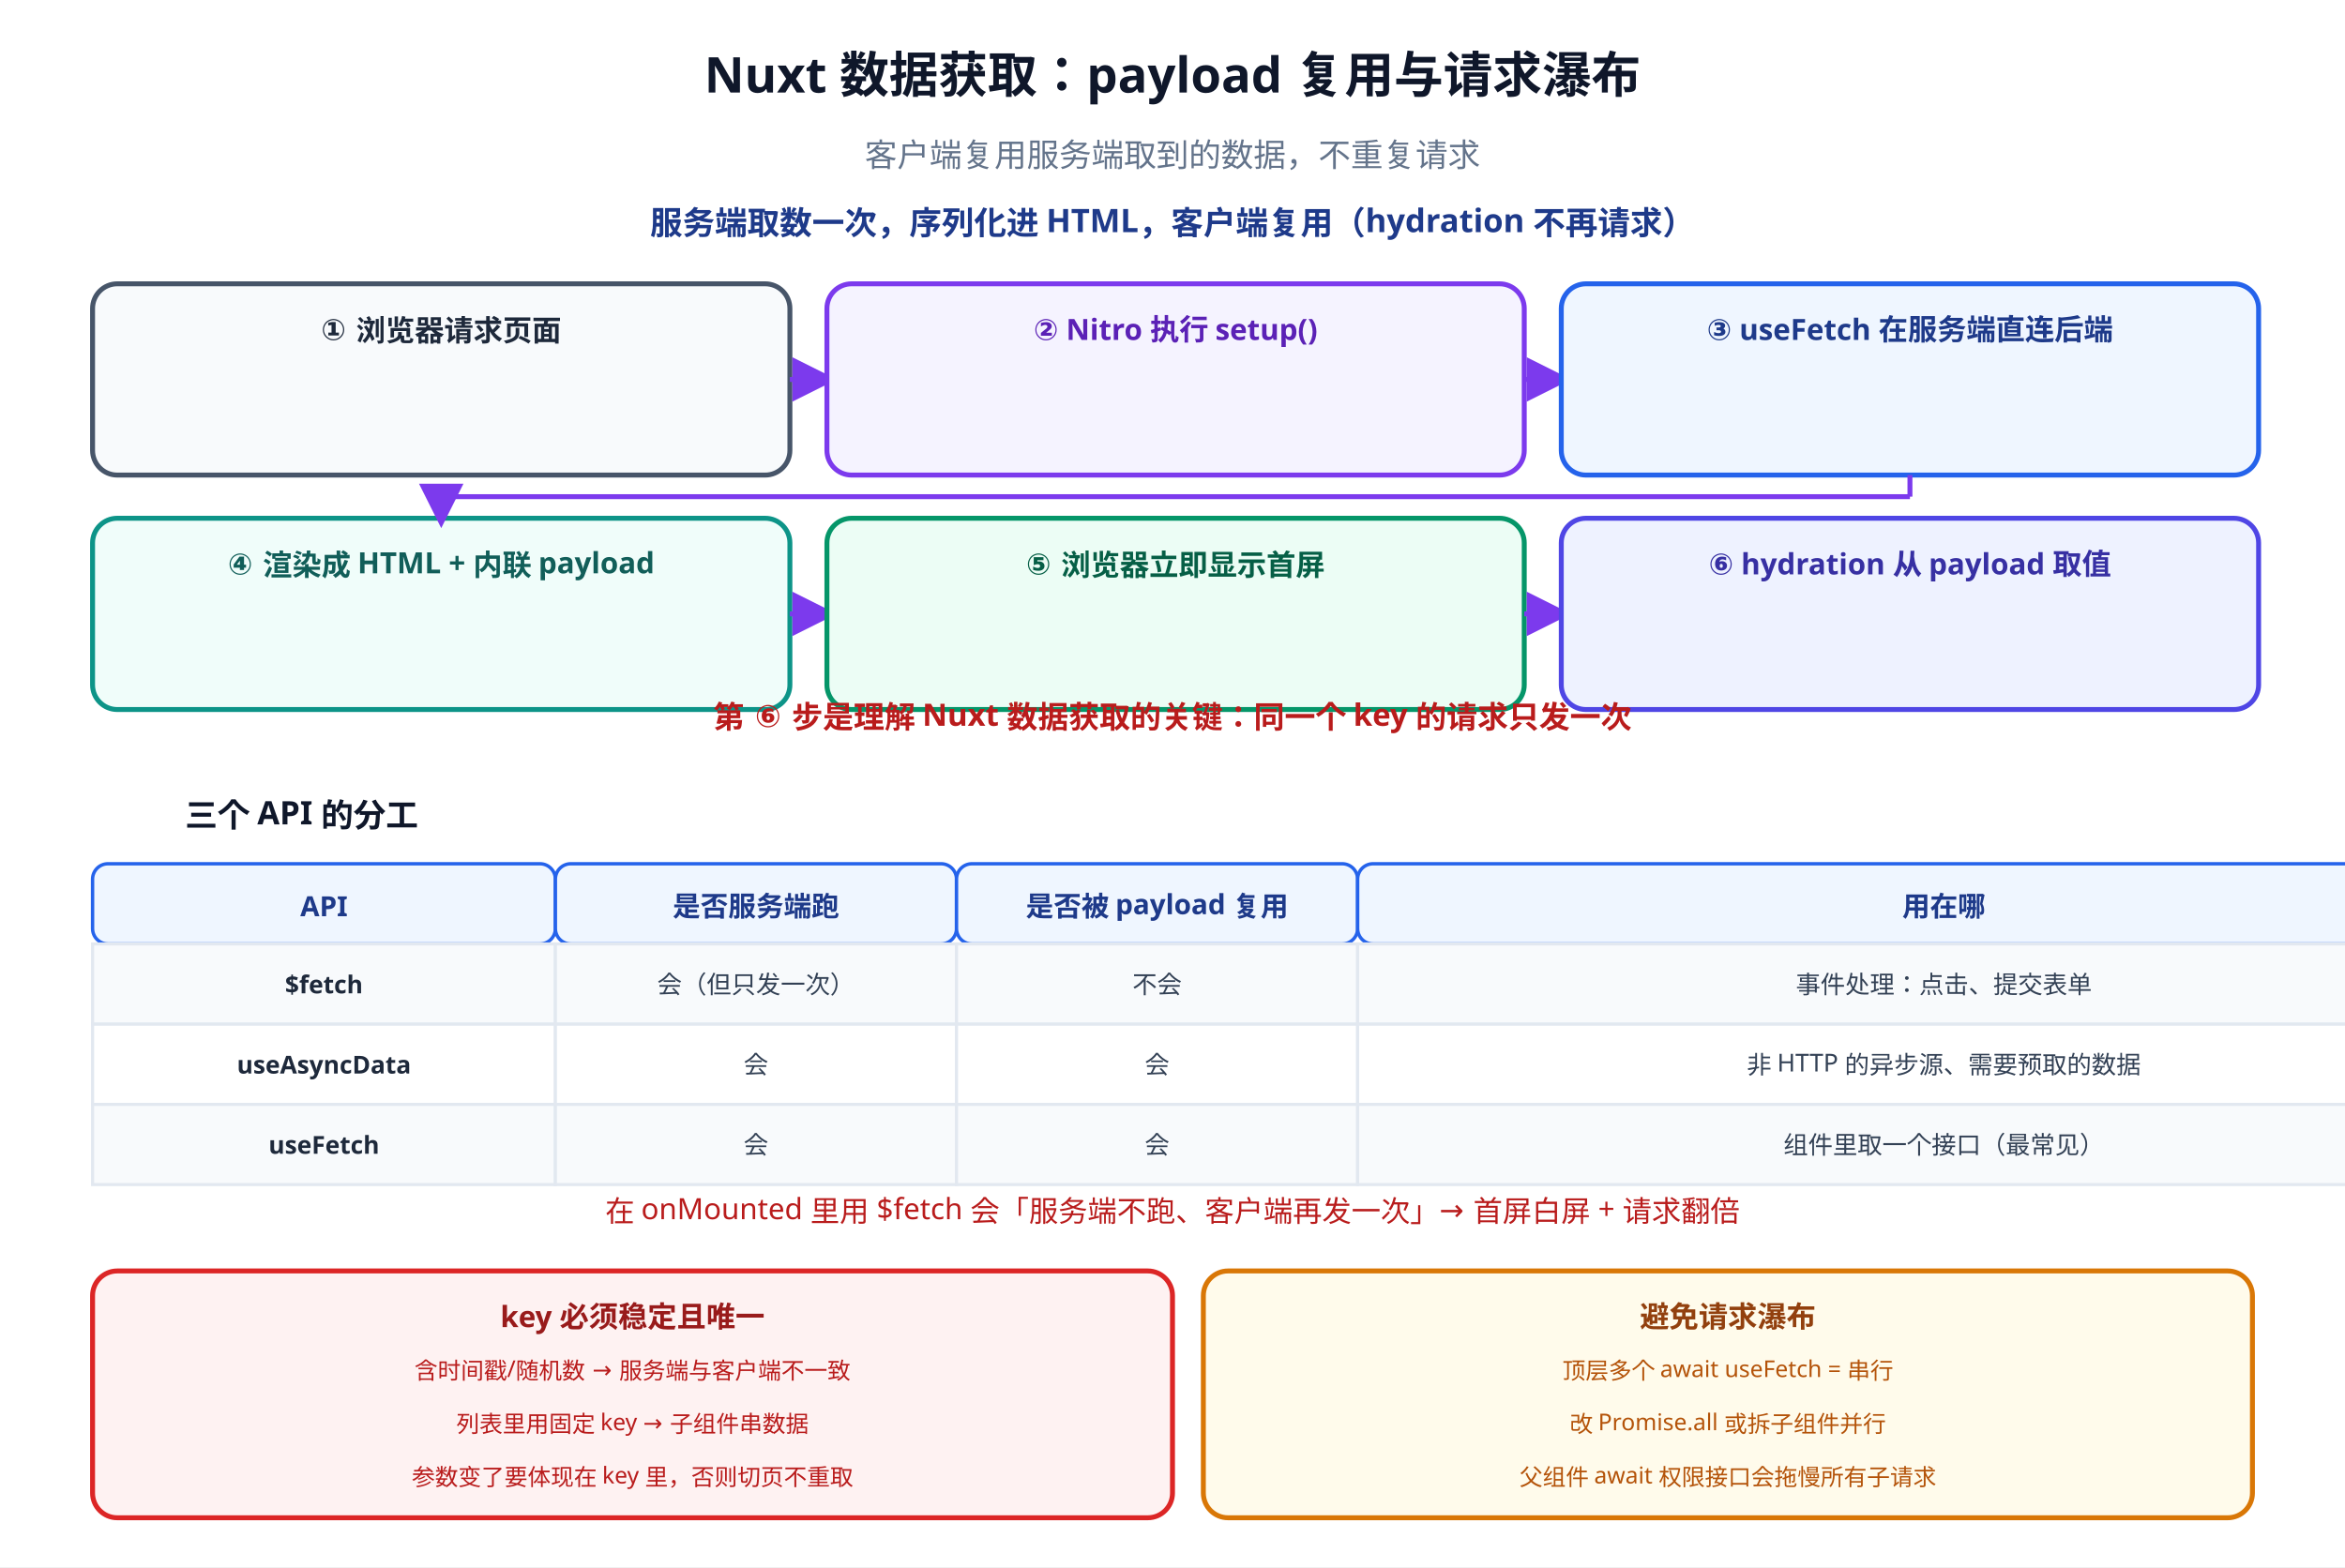
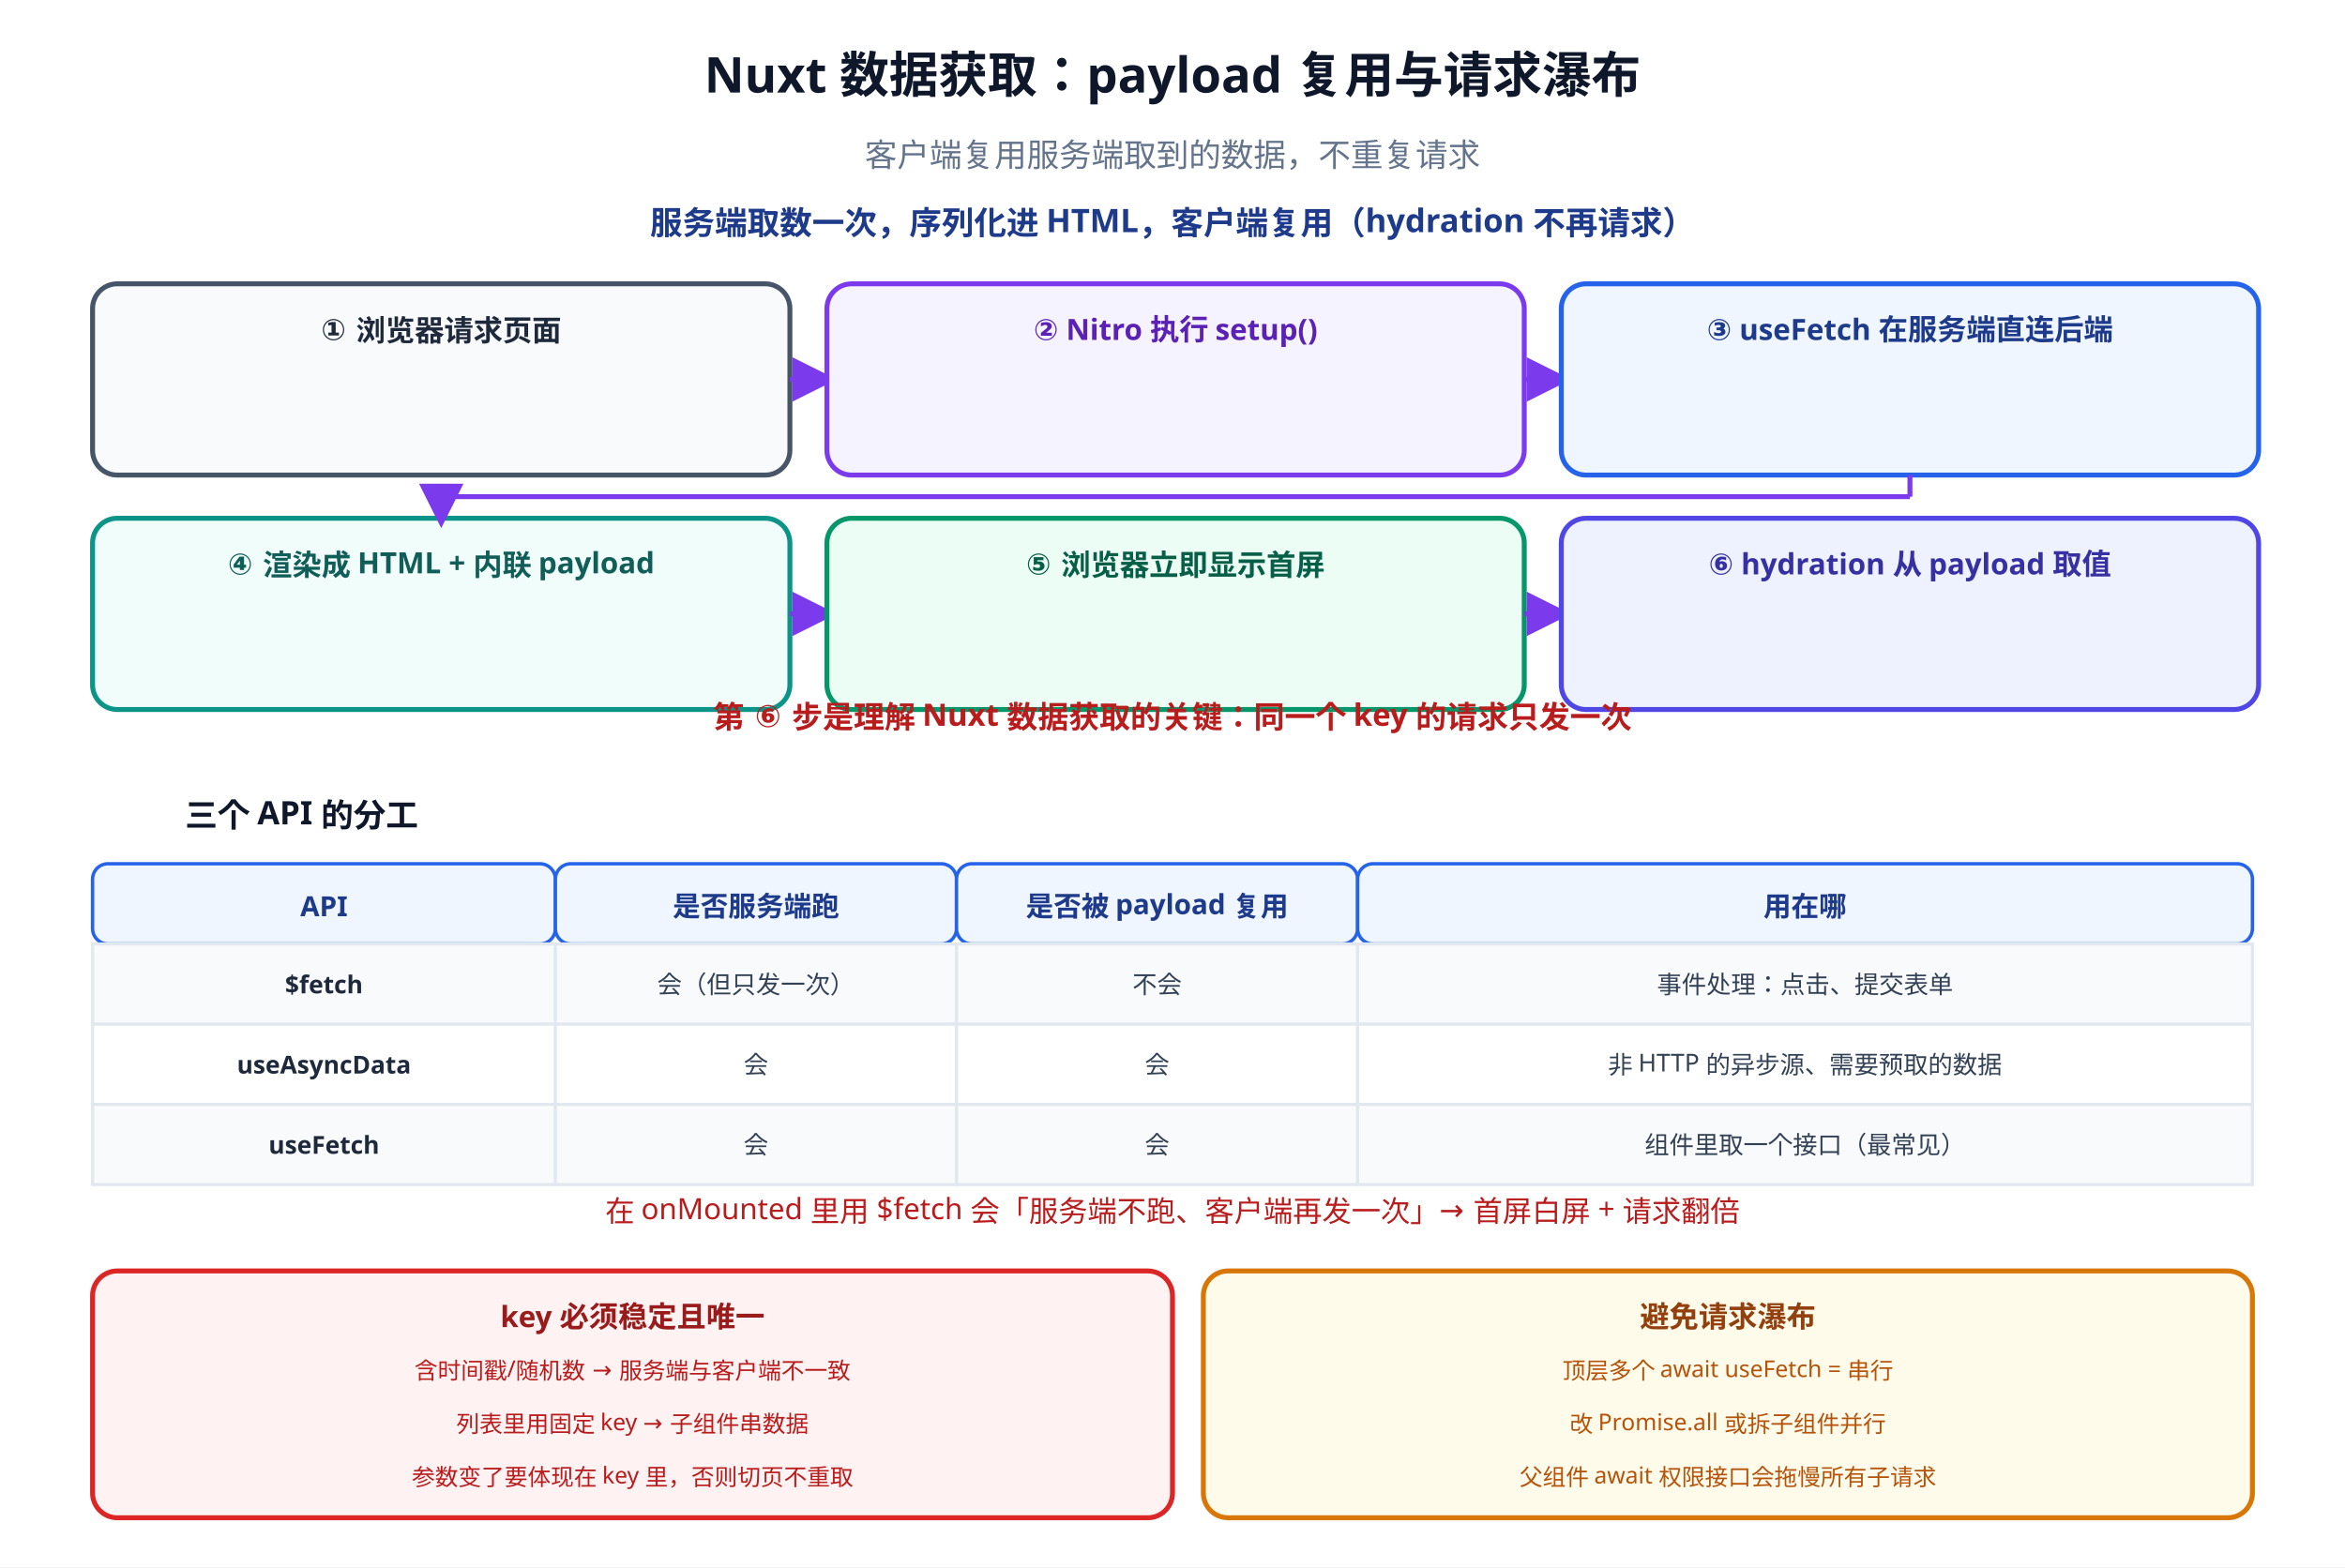
<svg xmlns="http://www.w3.org/2000/svg" viewBox="0 0 760 508" width="760" height="508" font-family="Microsoft YaHei, PingFang SC, sans-serif">
  <rect width="760" height="508" fill="#FFFFFF" />
  <text x="380" y="30" text-anchor="middle" font-size="16" fill="#0F172A" font-weight="bold">Nuxt 数据获取：payload 复用与请求瀑布</text>
  <text x="380" y="54" text-anchor="middle" font-size="10.5" fill="#64748B">客户端复用服务端取到的数据，不重复请求</text>
  <text x="380" y="76" text-anchor="middle" font-size="10.5" fill="#1E3A8A" font-weight="bold">服务端取数一次，序列化进 HTML，客户端复用（hydration 不再请求）</text>
  <rect x="30" y="92" width="226" height="62" rx="8" fill="#F8FAFC" stroke="#475569" stroke-width="1.6" />
  <text x="143" y="110.2" text-anchor="middle" font-size="9.5" fill="#1E293B" font-weight="bold">① 浏览器请求页面</text>
  <line x1="256" y1="123" x2="268" y2="123" stroke="#7C3AED" stroke-width="1.6" marker-end="url(#arw)" />
  <rect x="268" y="92" width="226" height="62" rx="8" fill="#F5F3FF" stroke="#7C3AED" stroke-width="1.6" />
  <text x="381" y="110.2" text-anchor="middle" font-size="9.5" fill="#5B21B6" font-weight="bold">② Nitro 执行 setup()</text>
  <line x1="494" y1="123" x2="506" y2="123" stroke="#7C3AED" stroke-width="1.6" marker-end="url(#arw)" />
  <rect x="506" y="92" width="226" height="62" rx="8" fill="#EFF6FF" stroke="#2563EB" stroke-width="1.6" />
  <text x="619" y="110.2" text-anchor="middle" font-size="9.5" fill="#1E3A8A" font-weight="bold">③ useFetch 在服务端直连后端</text>
  <rect x="30" y="168" width="226" height="62" rx="8" fill="#F0FDFA" stroke="#0D9488" stroke-width="1.6" />
  <text x="143" y="186.2" text-anchor="middle" font-size="9.5" fill="#115E59" font-weight="bold">④ 渲染成 HTML + 内联 payload</text>
  <line x1="256" y1="199" x2="268" y2="199" stroke="#7C3AED" stroke-width="1.6" marker-end="url(#arw)" />
  <rect x="268" y="168" width="226" height="62" rx="8" fill="#ECFDF5" stroke="#059669" stroke-width="1.6" />
  <text x="381" y="186.2" text-anchor="middle" font-size="9.5" fill="#065F46" font-weight="bold">⑤ 浏览器立即显示首屏</text>
  <line x1="494" y1="199" x2="506" y2="199" stroke="#7C3AED" stroke-width="1.6" marker-end="url(#arw)" />
  <rect x="506" y="168" width="226" height="62" rx="8" fill="#EEF2FF" stroke="#4F46E5" stroke-width="1.6" />
  <text x="619" y="186.2" text-anchor="middle" font-size="9.5" fill="#3730A3" font-weight="bold">⑥ hydration 从 payload 取值</text>
  <line x1="619" y1="154" x2="619" y2="161" stroke="#7C3AED" stroke-width="1.6" />
  <line x1="619" y1="161" x2="143" y2="161" stroke="#7C3AED" stroke-width="1.6" />
  <line x1="143" y1="161" x2="143" y2="168" stroke="#7C3AED" stroke-width="1.6" marker-end="url(#arw)" />
  <text x="380" y="236" text-anchor="middle" font-size="10" fill="#B91C1C" font-weight="bold">第 ⑥ 步是理解 Nuxt 数据获取的关键：同一个 key 的请求只发一次</text>
  <text x="60" y="268" text-anchor="start" font-size="10.5" fill="#0F172A" font-weight="bold">三个 API 的分工</text>
  <rect x="30" y="280" width="150" height="26" rx="5" fill="#EFF6FF" stroke="#2563EB" stroke-width="1.1" />
  <text x="105" y="297" text-anchor="middle" font-size="9" fill="#1E3A8A" font-weight="bold">API</text>
  <rect x="180" y="280" width="130" height="26" rx="5" fill="#EFF6FF" stroke="#2563EB" stroke-width="1.1" />
  <text x="245" y="297" text-anchor="middle" font-size="9" fill="#1E3A8A" font-weight="bold">是否服务端跑</text>
  <rect x="310" y="280" width="130" height="26" rx="5" fill="#EFF6FF" stroke="#2563EB" stroke-width="1.1" />
  <text x="375" y="297" text-anchor="middle" font-size="9" fill="#1E3A8A" font-weight="bold">是否被 payload 复用</text>
-   <rect x="440" y="280" width="380" height="26" rx="5" fill="#EFF6FF" stroke="#2563EB" stroke-width="1.1" />
-   <text x="630" y="297" text-anchor="middle" font-size="9" fill="#1E3A8A" font-weight="bold">用在哪</text>
+   <rect x="440" y="280" width="290" height="26" rx="5" fill="#EFF6FF" stroke="#2563EB" stroke-width="1.1" />
+   <text x="585" y="297" text-anchor="middle" font-size="9" fill="#1E3A8A" font-weight="bold">用在哪</text>
  <rect x="30" y="306" width="150" height="26" rx="0" fill="#F8FAFC" stroke="#E2E8F0" stroke-width="1" />
  <text x="105" y="322" text-anchor="middle" font-size="8" fill="#1E293B" font-weight="bold">$fetch</text>
  <rect x="180" y="306" width="130" height="26" rx="0" fill="#F8FAFC" stroke="#E2E8F0" stroke-width="1" />
  <text x="245" y="322" text-anchor="middle" font-size="8" fill="#334155">会（但只发一次）</text>
  <rect x="310" y="306" width="130" height="26" rx="0" fill="#F8FAFC" stroke="#E2E8F0" stroke-width="1" />
  <text x="375" y="322" text-anchor="middle" font-size="8" fill="#334155">不会</text>
-   <rect x="440" y="306" width="380" height="26" rx="0" fill="#F8FAFC" stroke="#E2E8F0" stroke-width="1" />
-   <text x="630" y="322" text-anchor="middle" font-size="8" fill="#334155">事件处理：点击、提交表单</text>
+   <rect x="440" y="306" width="290" height="26" rx="0" fill="#F8FAFC" stroke="#E2E8F0" stroke-width="1" />
+   <text x="585" y="322" text-anchor="middle" font-size="8" fill="#334155">事件处理：点击、提交表单</text>
  <rect x="30" y="332" width="150" height="26" rx="0" fill="#FFFFFF" stroke="#E2E8F0" stroke-width="1" />
  <text x="105" y="348" text-anchor="middle" font-size="8" fill="#1E293B" font-weight="bold">useAsyncData</text>
  <rect x="180" y="332" width="130" height="26" rx="0" fill="#FFFFFF" stroke="#E2E8F0" stroke-width="1" />
  <text x="245" y="348" text-anchor="middle" font-size="8" fill="#334155">会</text>
  <rect x="310" y="332" width="130" height="26" rx="0" fill="#FFFFFF" stroke="#E2E8F0" stroke-width="1" />
  <text x="375" y="348" text-anchor="middle" font-size="8" fill="#334155">会</text>
-   <rect x="440" y="332" width="380" height="26" rx="0" fill="#FFFFFF" stroke="#E2E8F0" stroke-width="1" />
-   <text x="630" y="348" text-anchor="middle" font-size="8" fill="#334155">非 HTTP 的异步源、需要预取的数据</text>
+   <rect x="440" y="332" width="290" height="26" rx="0" fill="#FFFFFF" stroke="#E2E8F0" stroke-width="1" />
+   <text x="585" y="348" text-anchor="middle" font-size="8" fill="#334155">非 HTTP 的异步源、需要预取的数据</text>
  <rect x="30" y="358" width="150" height="26" rx="0" fill="#F8FAFC" stroke="#E2E8F0" stroke-width="1" />
  <text x="105" y="374" text-anchor="middle" font-size="8" fill="#1E293B" font-weight="bold">useFetch</text>
  <rect x="180" y="358" width="130" height="26" rx="0" fill="#F8FAFC" stroke="#E2E8F0" stroke-width="1" />
  <text x="245" y="374" text-anchor="middle" font-size="8" fill="#334155">会</text>
  <rect x="310" y="358" width="130" height="26" rx="0" fill="#F8FAFC" stroke="#E2E8F0" stroke-width="1" />
  <text x="375" y="374" text-anchor="middle" font-size="8" fill="#334155">会</text>
-   <rect x="440" y="358" width="380" height="26" rx="0" fill="#F8FAFC" stroke="#E2E8F0" stroke-width="1" />
-   <text x="630" y="374" text-anchor="middle" font-size="8" fill="#334155">组件里取一个接口（最常见）</text>
+   <rect x="440" y="358" width="290" height="26" rx="0" fill="#F8FAFC" stroke="#E2E8F0" stroke-width="1" />
+   <text x="585" y="374" text-anchor="middle" font-size="8" fill="#334155">组件里取一个接口（最常见）</text>
  <text x="380" y="396" text-anchor="middle" font-size="9.5" fill="#B91C1C">在 onMounted 里用 $fetch 会「服务端不跑、客户端再发一次」→ 首屏白屏 + 请求翻倍</text>
  <rect x="30" y="412" width="350" height="80" rx="8" fill="#FEF2F2" stroke="#DC2626" stroke-width="1.6" />
  <text x="205" y="430.2" text-anchor="middle" font-size="9.5" fill="#991B1B" font-weight="bold">key 必须稳定且唯一</text>
  <text x="205" y="447" text-anchor="middle" font-size="7.5" fill="#B91C1C">含时间戳/随机数 → 服务端与客户端不一致</text>
  <text x="205" y="464.25" text-anchor="middle" font-size="7.5" fill="#B91C1C">列表里用固定 key → 子组件串数据</text>
  <text x="205" y="481.5" text-anchor="middle" font-size="7.5" fill="#B91C1C">参数变了要体现在 key 里，否则切页不重取</text>
  <rect x="390" y="412" width="340" height="80" rx="8" fill="#FFFBEB" stroke="#D97706" stroke-width="1.6" />
  <text x="560" y="430.2" text-anchor="middle" font-size="9.5" fill="#92400E" font-weight="bold">避免请求瀑布</text>
  <text x="560" y="447" text-anchor="middle" font-size="7.5" fill="#B45309">顶层多个 await useFetch = 串行</text>
  <text x="560" y="464.25" text-anchor="middle" font-size="7.5" fill="#B45309">改 Promise.all 或拆子组件并行</text>
  <text x="560" y="481.5" text-anchor="middle" font-size="7.5" fill="#B45309">父组件 await 权限接口会拖慢所有子请求</text>
  <defs>
    <marker id="arw" markerWidth="9" markerHeight="9" refX="7" refY="4.5" orient="auto">
      <path d="M0,0 L9,4.5 L0,9 Z" fill="#7C3AED" />
    </marker>
  </defs>
</svg>
